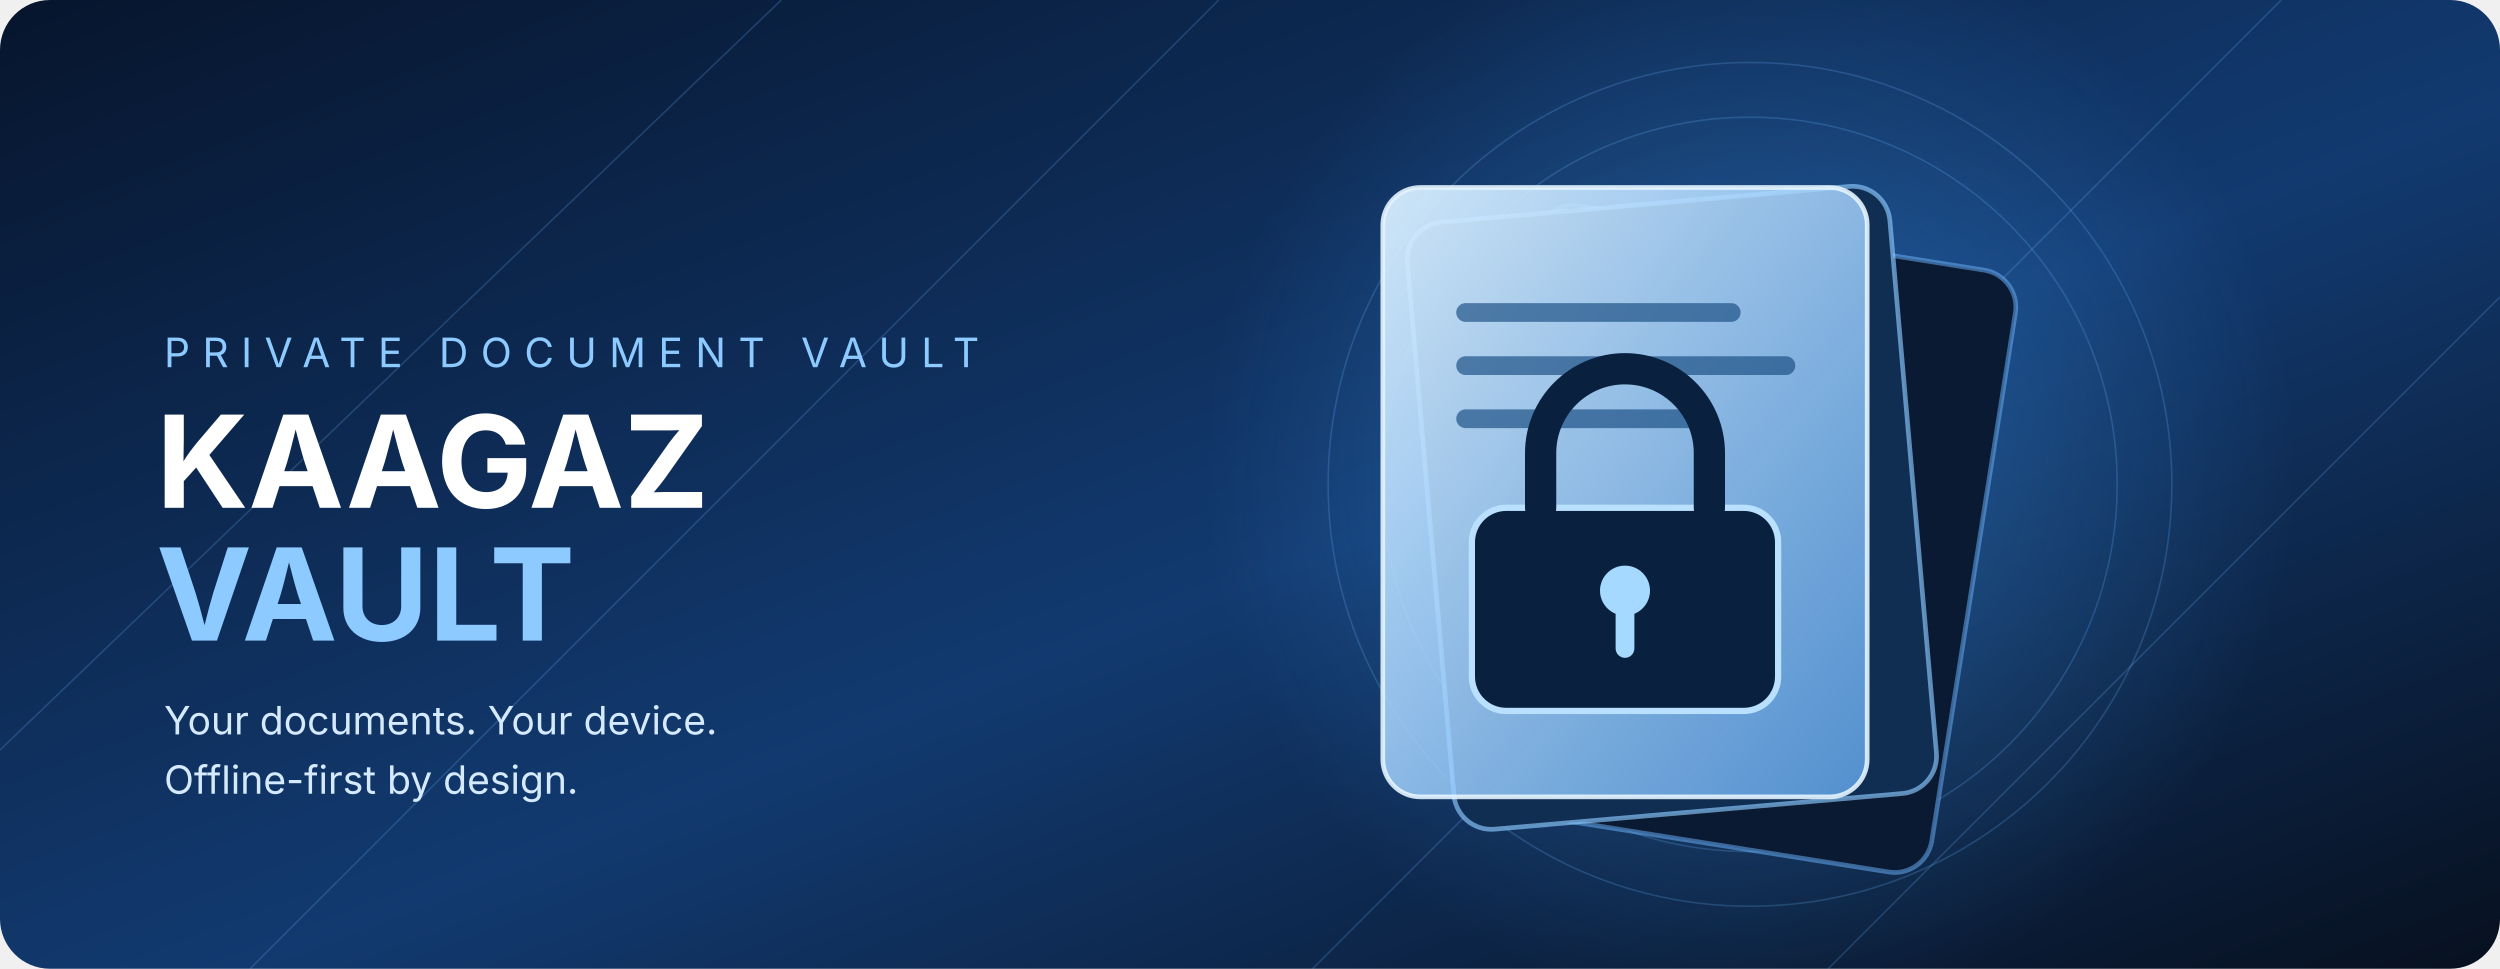
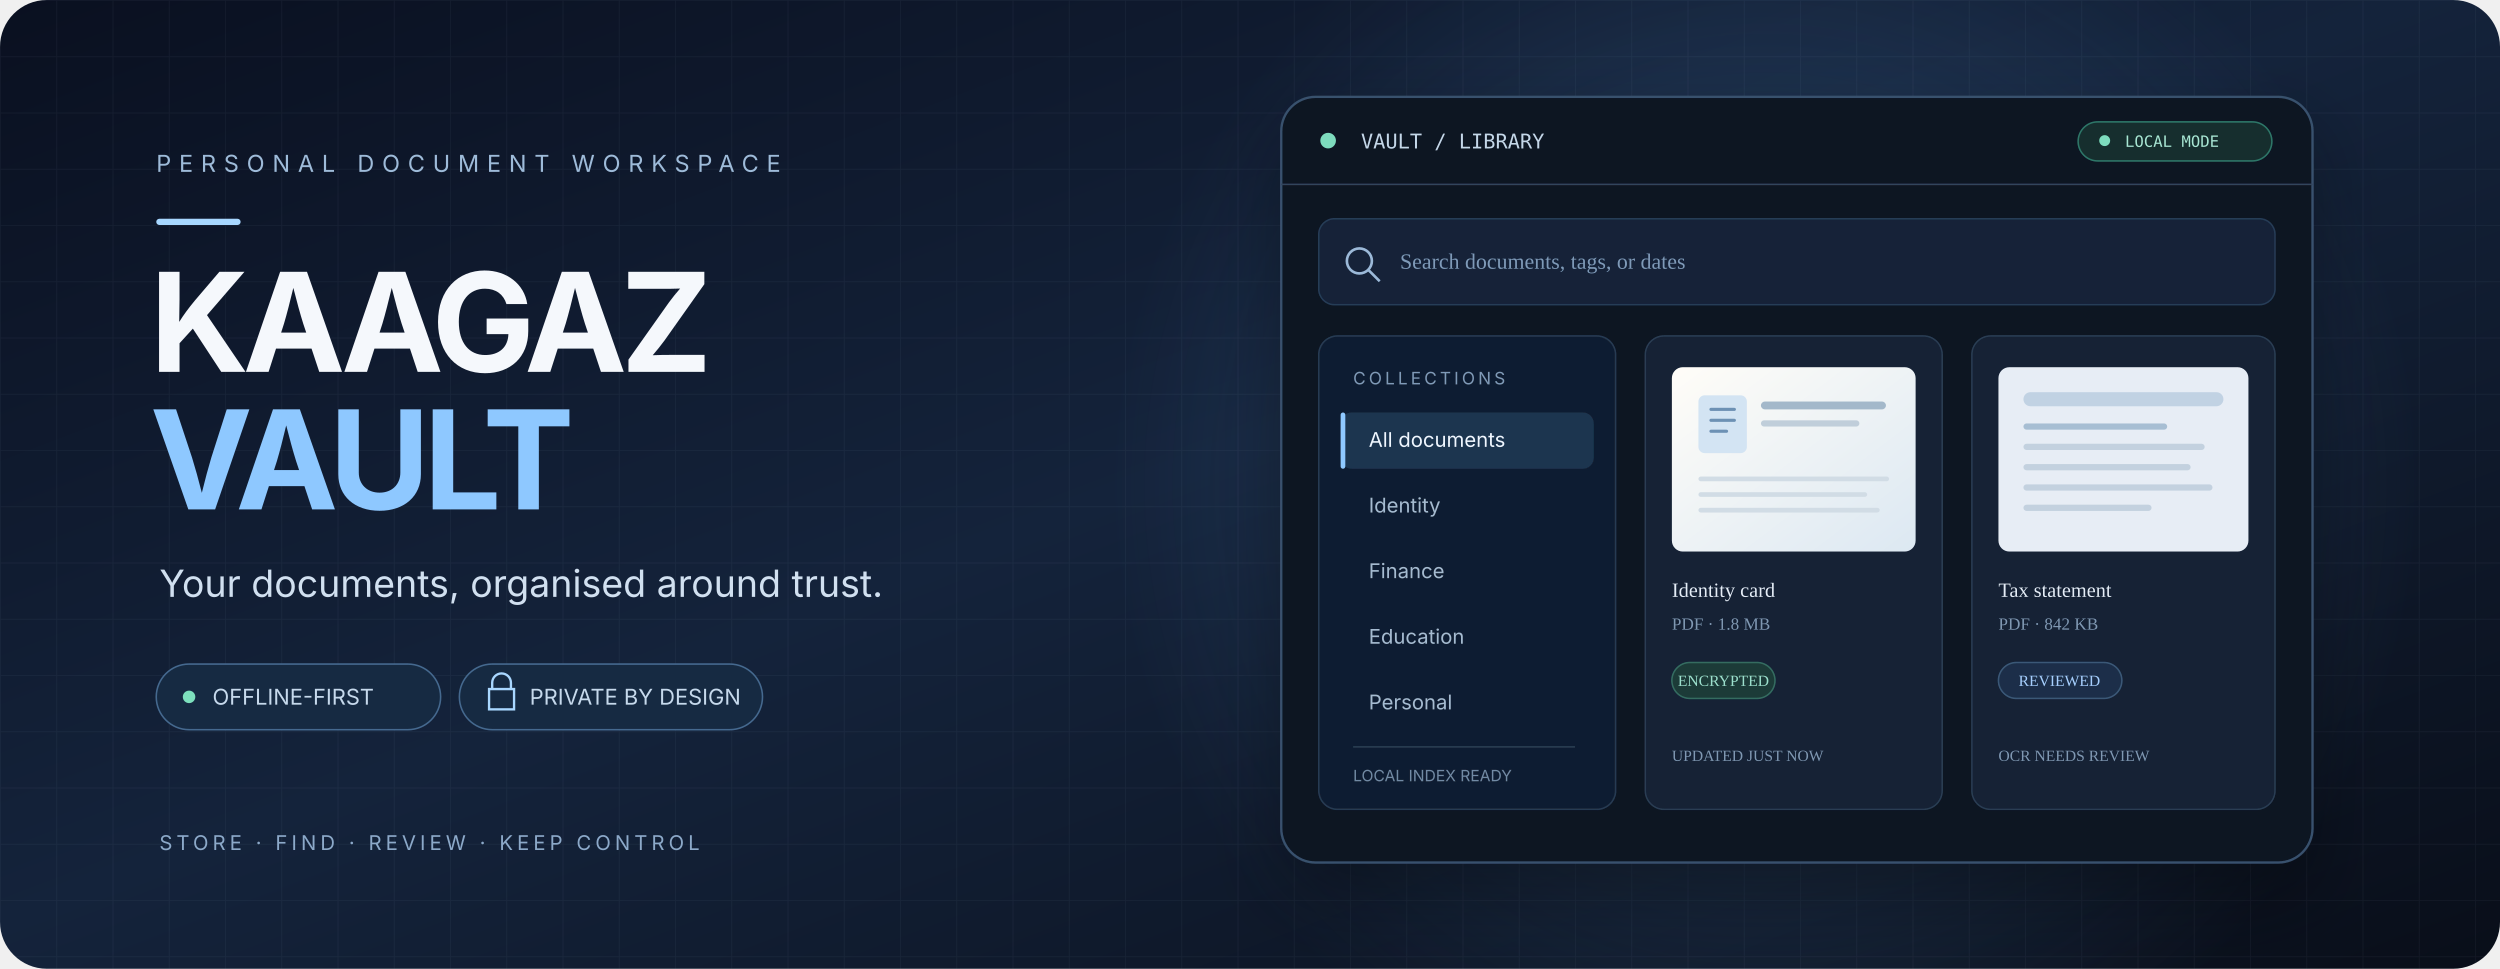
- <svg xmlns="http://www.w3.org/2000/svg" viewBox="0 0 1600 620" role="img" aria-labelledby="title desc">
+ <svg xmlns="http://www.w3.org/2000/svg" width="1600" height="620" viewBox="0 0 1600 620" role="img" aria-labelledby="title desc">
  <defs>
    <linearGradient id="bg" x1="0" y1="0" x2="1" y2="1">
-       <stop offset="0" stop-color="#07152d" />
-       <stop offset="0.55" stop-color="#123a70" />
-       <stop offset="1" stop-color="#07101f" />
+       <stop stop-color="#0a1020" />
+       <stop offset=".48" stop-color="#14233b" />
+       <stop offset="1" stop-color="#090e19" />
+     </linearGradient>
+     <linearGradient id="paper" x1="0" y1="0" x2="1" y2="1">
+       <stop stop-color="#fffdf8" />
+       <stop offset="1" stop-color="#dce8f2" />
+     </linearGradient>
+     <linearGradient id="blue" x1="0" y1="0" x2="1" y2="1">
+       <stop stop-color="#9ed7ff" />
+       <stop offset="1" stop-color="#4d8fe0" />
    </linearGradient>
    <linearGradient id="glass" x1="0" y1="0" x2="1" y2="1">
-       <stop offset="0" stop-color="#d9efff" stop-opacity=".95" />
-       <stop offset="1" stop-color="#6eb7ff" stop-opacity=".72" />
+       <stop stop-color="#ffffff" stop-opacity=".11" />
+       <stop offset="1" stop-color="#ffffff" stop-opacity=".025" />
    </linearGradient>
    <radialGradient id="glow">
-       <stop offset="0" stop-color="#46a6ff" stop-opacity=".38" />
-       <stop offset="1" stop-color="#46a6ff" stop-opacity="0" />
+       <stop stop-color="#6aaef4" stop-opacity=".27" />
+       <stop offset="1" stop-color="#6aaef4" stop-opacity="0" />
    </radialGradient>
+     <filter id="shadow" x="-20%" y="-20%" width="150%" height="160%">
+       <feDropShadow dx="0" dy="22" stdDeviation="24" flood-color="#000" flood-opacity=".35" />
+     </filter>
+     <pattern id="grid" width="36" height="36" patternUnits="userSpaceOnUse">
+       <path d="M36 0H0V36" fill="none" stroke="#b9d5f6" stroke-opacity=".055" />
+     </pattern>
  </defs>
-   <rect width="1600" height="620" rx="32" fill="url(#bg)" />
-   <circle cx="1120" cy="300" r="350" fill="url(#glow)" />
-   <g fill="none" stroke="#6db8ff" stroke-opacity=".22">
-     <path d="M0 480 500 0M160 620 780 0M840 620 1460 0M1170 620 1600 190" />
-     <circle cx="1120" cy="310" r="235" />
-     <circle cx="1120" cy="310" r="270" />
+   <rect width="1600" height="620" rx="30" fill="url(#bg)" />
+   <rect width="1600" height="620" rx="30" fill="url(#grid)" />
+   <circle cx="1130" cy="310" r="420" fill="url(#glow)" />
+   <g font-family="Inter,Segoe UI,Arial,sans-serif">
+     <text x="100" y="110" font-size="15" letter-spacing="5" fill="#9ebbd9">PERSONAL DOCUMENT WORKSPACE</text>
+     <rect x="100" y="140" width="54" height="4" rx="2" fill="#a7d7ff" />
+     <text x="96" y="238" font-size="88" font-weight="720" letter-spacing="-4" fill="#f5f8fc">KAAGAZ</text>
+     <text x="96" y="326" font-size="88" font-weight="720" letter-spacing="-4" fill="#8ec8ff">VAULT</text>
+     <text x="102" y="382" font-size="24" fill="#d1e0f0">Your documents, organised around trust.</text>
+     <g font-size="14" fill="#c6d9ec">
+       <rect x="100" y="425" width="182" height="42" rx="21" fill="#162a42" stroke="#45698f" />
+       <circle cx="121" cy="446" r="4" fill="#7de0bd" />
+       <text x="136" y="451">OFFLINE-FIRST</text>
+       <rect x="294" y="425" width="194" height="42" rx="21" fill="#162a42" stroke="#45698f" />
+       <path d="M315 441v-4a6 6 0 0 1 12 0v4m-14 0h16v13h-16z" fill="none" stroke="#a9d7ff" stroke-width="1.5" />
+       <text x="339" y="451">PRIVATE BY DESIGN</text>
+     </g>
+     <text x="102" y="544" font-size="13" letter-spacing="2.6" fill="#8ca9c9">STORE · FIND · REVIEW · KEEP CONTROL</text>
  </g>
-   <g transform="translate(860 95)">
-     <rect x="95" y="55" width="310" height="390" rx="24" fill="#0a1a32" stroke="#6eb7ff" stroke-opacity=".5" stroke-width="3" transform="rotate(9 250 250)" />
-     <rect x="55" y="35" width="310" height="390" rx="24" fill="#102d52" stroke="#8ccaff" stroke-opacity=".65" stroke-width="3" transform="rotate(-5 210 230)" />
-     <rect x="25" y="25" width="310" height="390" rx="24" fill="url(#glass)" stroke="#e3f4ff" stroke-opacity=".9" stroke-width="3" />
-     <path d="M78 105h170M78 139h205M78 173h150" stroke="#164a80" stroke-opacity=".65" stroke-width="12" stroke-linecap="round" />
-     <rect x="82" y="230" width="196" height="130" rx="22" fill="#09203e" stroke="#b9e1ff" stroke-width="4" />
-     <path d="M126 230v-35a54 54 0 0 1 108 0v35" fill="none" stroke="#09203e" stroke-width="20" stroke-linecap="round" />
-     <circle cx="180" cy="283" r="16" fill="#a6d9ff" />
-     <path d="M180 296v24" stroke="#a6d9ff" stroke-width="12" stroke-linecap="round" />
-   </g>
-   <g fill="#fff" font-family="Inter,Segoe UI,Arial,sans-serif">
-     <text x="105" y="235" font-size="26" letter-spacing="8" fill="#8dcaff">PRIVATE DOCUMENT VAULT</text>
-     <text x="100" y="325" font-size="82" font-weight="700">KAAGAZ</text>
-     <text x="100" y="410" font-size="82" font-weight="700" fill="#8dcaff">VAULT</text>
-     <text x="105" y="470" font-size="25" fill="#d5eaff">Your documents. Your device.</text>
-     <text x="105" y="508" font-size="25" fill="#d5eaff">Offline-first by design.</text>
+   <g filter="url(#shadow)">
+     <rect x="820" y="62" width="660" height="490" rx="22" fill="#0c1422" stroke="#39516d" stroke-width="1.5" />
+     <path d="M820 118H1480" stroke="#30445c" />
+     <circle cx="850" cy="90" r="5" fill="#7ddbbd" />
+     <text x="871" y="95" font-family="monospace" font-size="13" fill="#c4d7e8">VAULT / LIBRARY</text>
+     <rect x="1330" y="78" width="124" height="25" rx="12.5" fill="#132f2d" stroke="#2e7668" />
+     <circle cx="1347" cy="90" r="3.5" fill="#7ddbbd" />
+     <text x="1360" y="94" font-family="monospace" font-size="10" fill="#a9e6d4">LOCAL MODE</text>
+     <rect x="844" y="140" width="612" height="55" rx="10" fill="#142238" stroke="#263c56" />
+     <circle cx="870" cy="167" r="8" fill="none" stroke="#9cb9d8" stroke-width="1.7" />
+     <path d="M876 173l7 7" stroke="#9cb9d8" stroke-width="1.7" />
+     <text x="896" y="172" font-size="14" fill="#7f9ab8">Search documents, tags, or dates</text>
+     <g font-family="Inter,Segoe UI,Arial,sans-serif">
+       <rect x="844" y="215" width="190" height="303" rx="12" fill="#111e30" stroke="#273b53" />
+       <text x="866" y="246" font-size="11" letter-spacing="2" fill="#7f9ab8">COLLECTIONS</text>
+       <rect x="858" y="264" width="162" height="36" rx="7" fill="#1c3550" />
+       <rect x="858" y="264" width="3" height="36" rx="1.5" fill="#8fc9ff" />
+       <text x="876" y="286" font-size="13" fill="#f0f7ff">All documents</text>
+       <text x="876" y="328" font-size="13" fill="#a5bbd1">Identity</text>
+       <text x="876" y="370" font-size="13" fill="#a5bbd1">Finance</text>
+       <text x="876" y="412" font-size="13" fill="#a5bbd1">Education</text>
+       <text x="876" y="454" font-size="13" fill="#a5bbd1">Personal</text>
+       <path d="M866 478H1008" stroke="#2a3d53" />
+       <text x="866" y="500" font-size="10" fill="#718aa5">LOCAL INDEX READY</text>
+     </g>
+     <g>
+       <rect x="1053" y="215" width="190" height="303" rx="12" fill="#132034" stroke="#2a3d53" />
+       <rect x="1070" y="235" width="156" height="118" rx="7" fill="url(#paper)" />
+       <rect x="1087" y="253" width="31" height="37" rx="4" fill="#d3e4f3" />
+       <path d="M1095 262h15m-15 7h15m-15 7h10" stroke="#6d91b4" stroke-width="2" stroke-linecap="round" />
+       <rect x="1127" y="257" width="80" height="5" rx="2.5" fill="#a3b8ca" />
+       <rect x="1127" y="269" width="63" height="4" rx="2" fill="#c0ceda" />
+       <rect x="1087" y="305" width="122" height="3" rx="1.5" fill="#d1dce5" />
+       <rect x="1087" y="315" width="108" height="3" rx="1.5" fill="#d1dce5" />
+       <rect x="1087" y="325" width="116" height="3" rx="1.5" fill="#d1dce5" />
+       <text x="1070" y="382" font-size="13" fill="#e5edf6">Identity card</text>
+       <text x="1070" y="403" font-size="11" fill="#8098b2">PDF · 1.8 MB</text>
+       <rect x="1070" y="424" width="66" height="23" rx="11.5" fill="#1c3a37" stroke="#346c61" />
+       <text x="1103" y="439" font-size="10" text-anchor="middle" fill="#9ce0cd">ENCRYPTED</text>
+       <text x="1070" y="487" font-size="10" fill="#8098b2">UPDATED JUST NOW</text>
+     </g>
+     <g>
+       <rect x="1262" y="215" width="194" height="303" rx="12" fill="#132034" stroke="#2a3d53" />
+       <rect x="1279" y="235" width="160" height="118" rx="7" fill="#e7edf5" />
+       <rect x="1295" y="251" width="128" height="9" rx="4.5" fill="#c1d2e3" />
+       <rect x="1295" y="271" width="92" height="4" rx="2" fill="#a7bed3" />
+       <rect x="1295" y="284" width="116" height="4" rx="2" fill="#c3d1df" />
+       <rect x="1295" y="297" width="107" height="4" rx="2" fill="#c3d1df" />
+       <rect x="1295" y="310" width="121" height="4" rx="2" fill="#c3d1df" />
+       <rect x="1295" y="323" width="82" height="4" rx="2" fill="#c3d1df" />
+       <text x="1279" y="382" font-size="13" fill="#e5edf6">Tax statement</text>
+       <text x="1279" y="403" font-size="11" fill="#8098b2">PDF · 842 KB</text>
+       <rect x="1279" y="424" width="79" height="23" rx="11.5" fill="#1b2f48" stroke="#3b5877" />
+       <text x="1318" y="439" font-size="10" text-anchor="middle" fill="#a7cfff">REVIEWED</text>
+       <text x="1279" y="487" font-size="10" fill="#8098b2">OCR NEEDS REVIEW</text>
+     </g>
  </g>
</svg>
